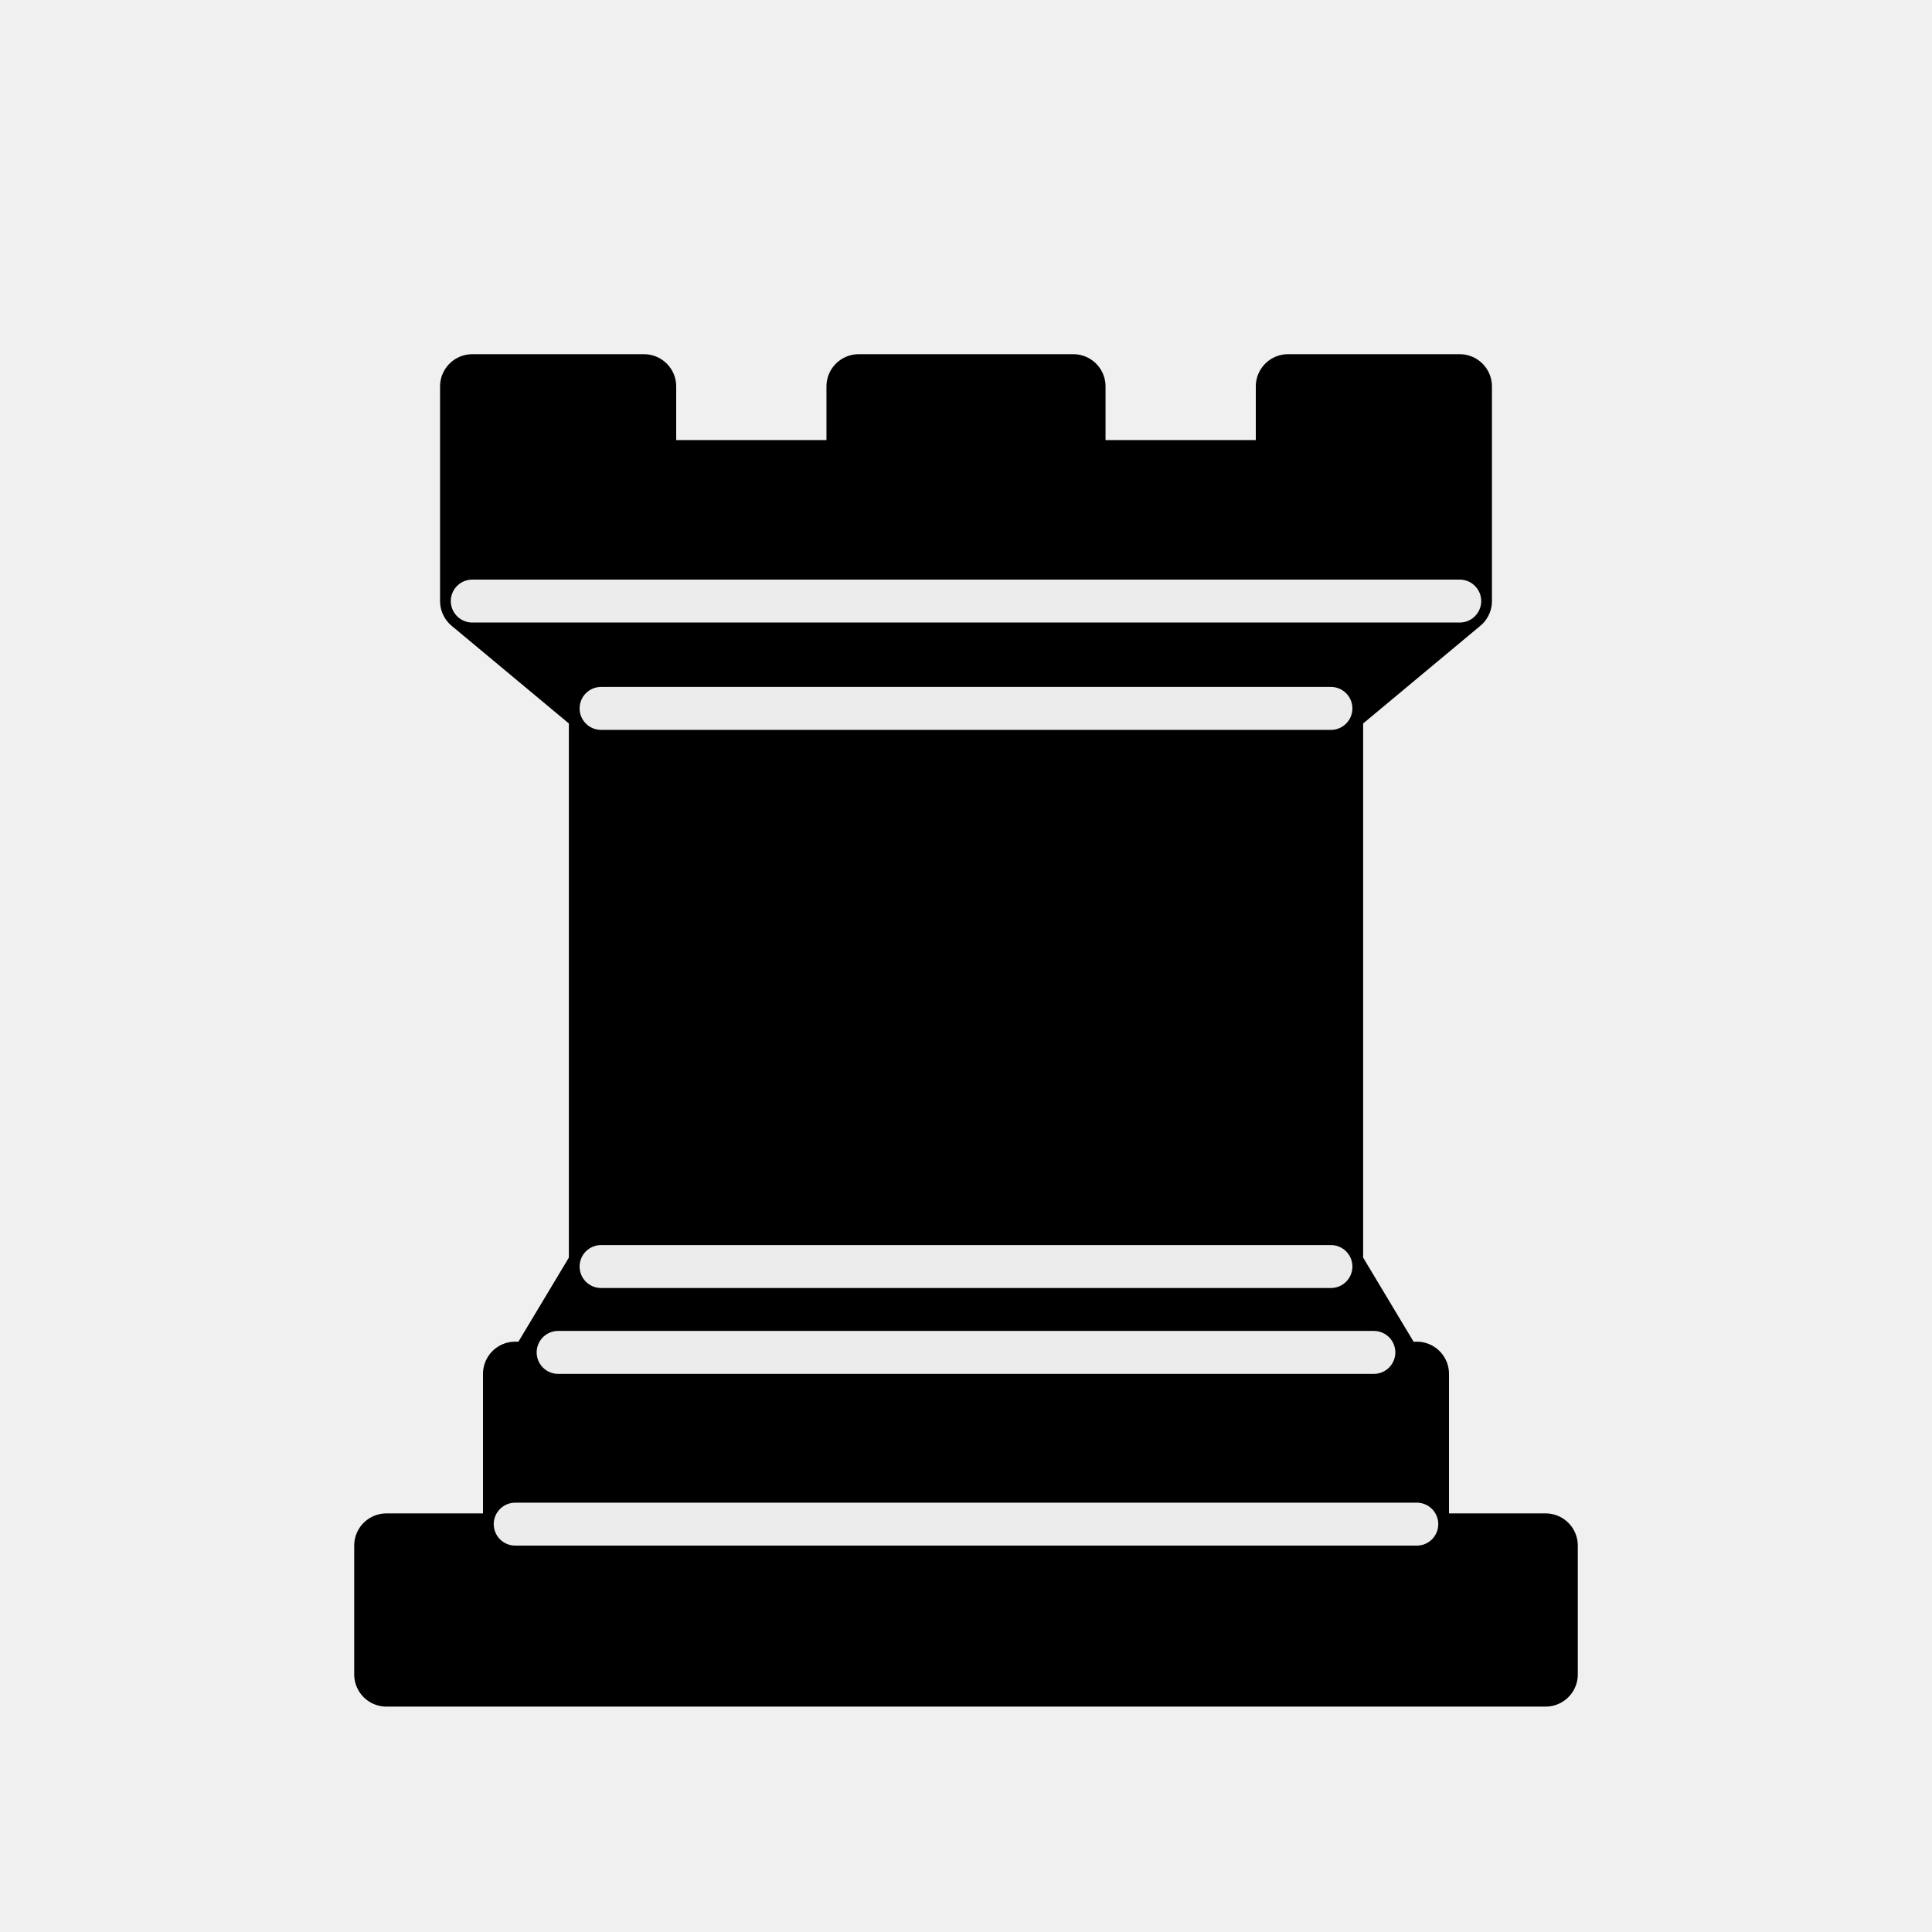
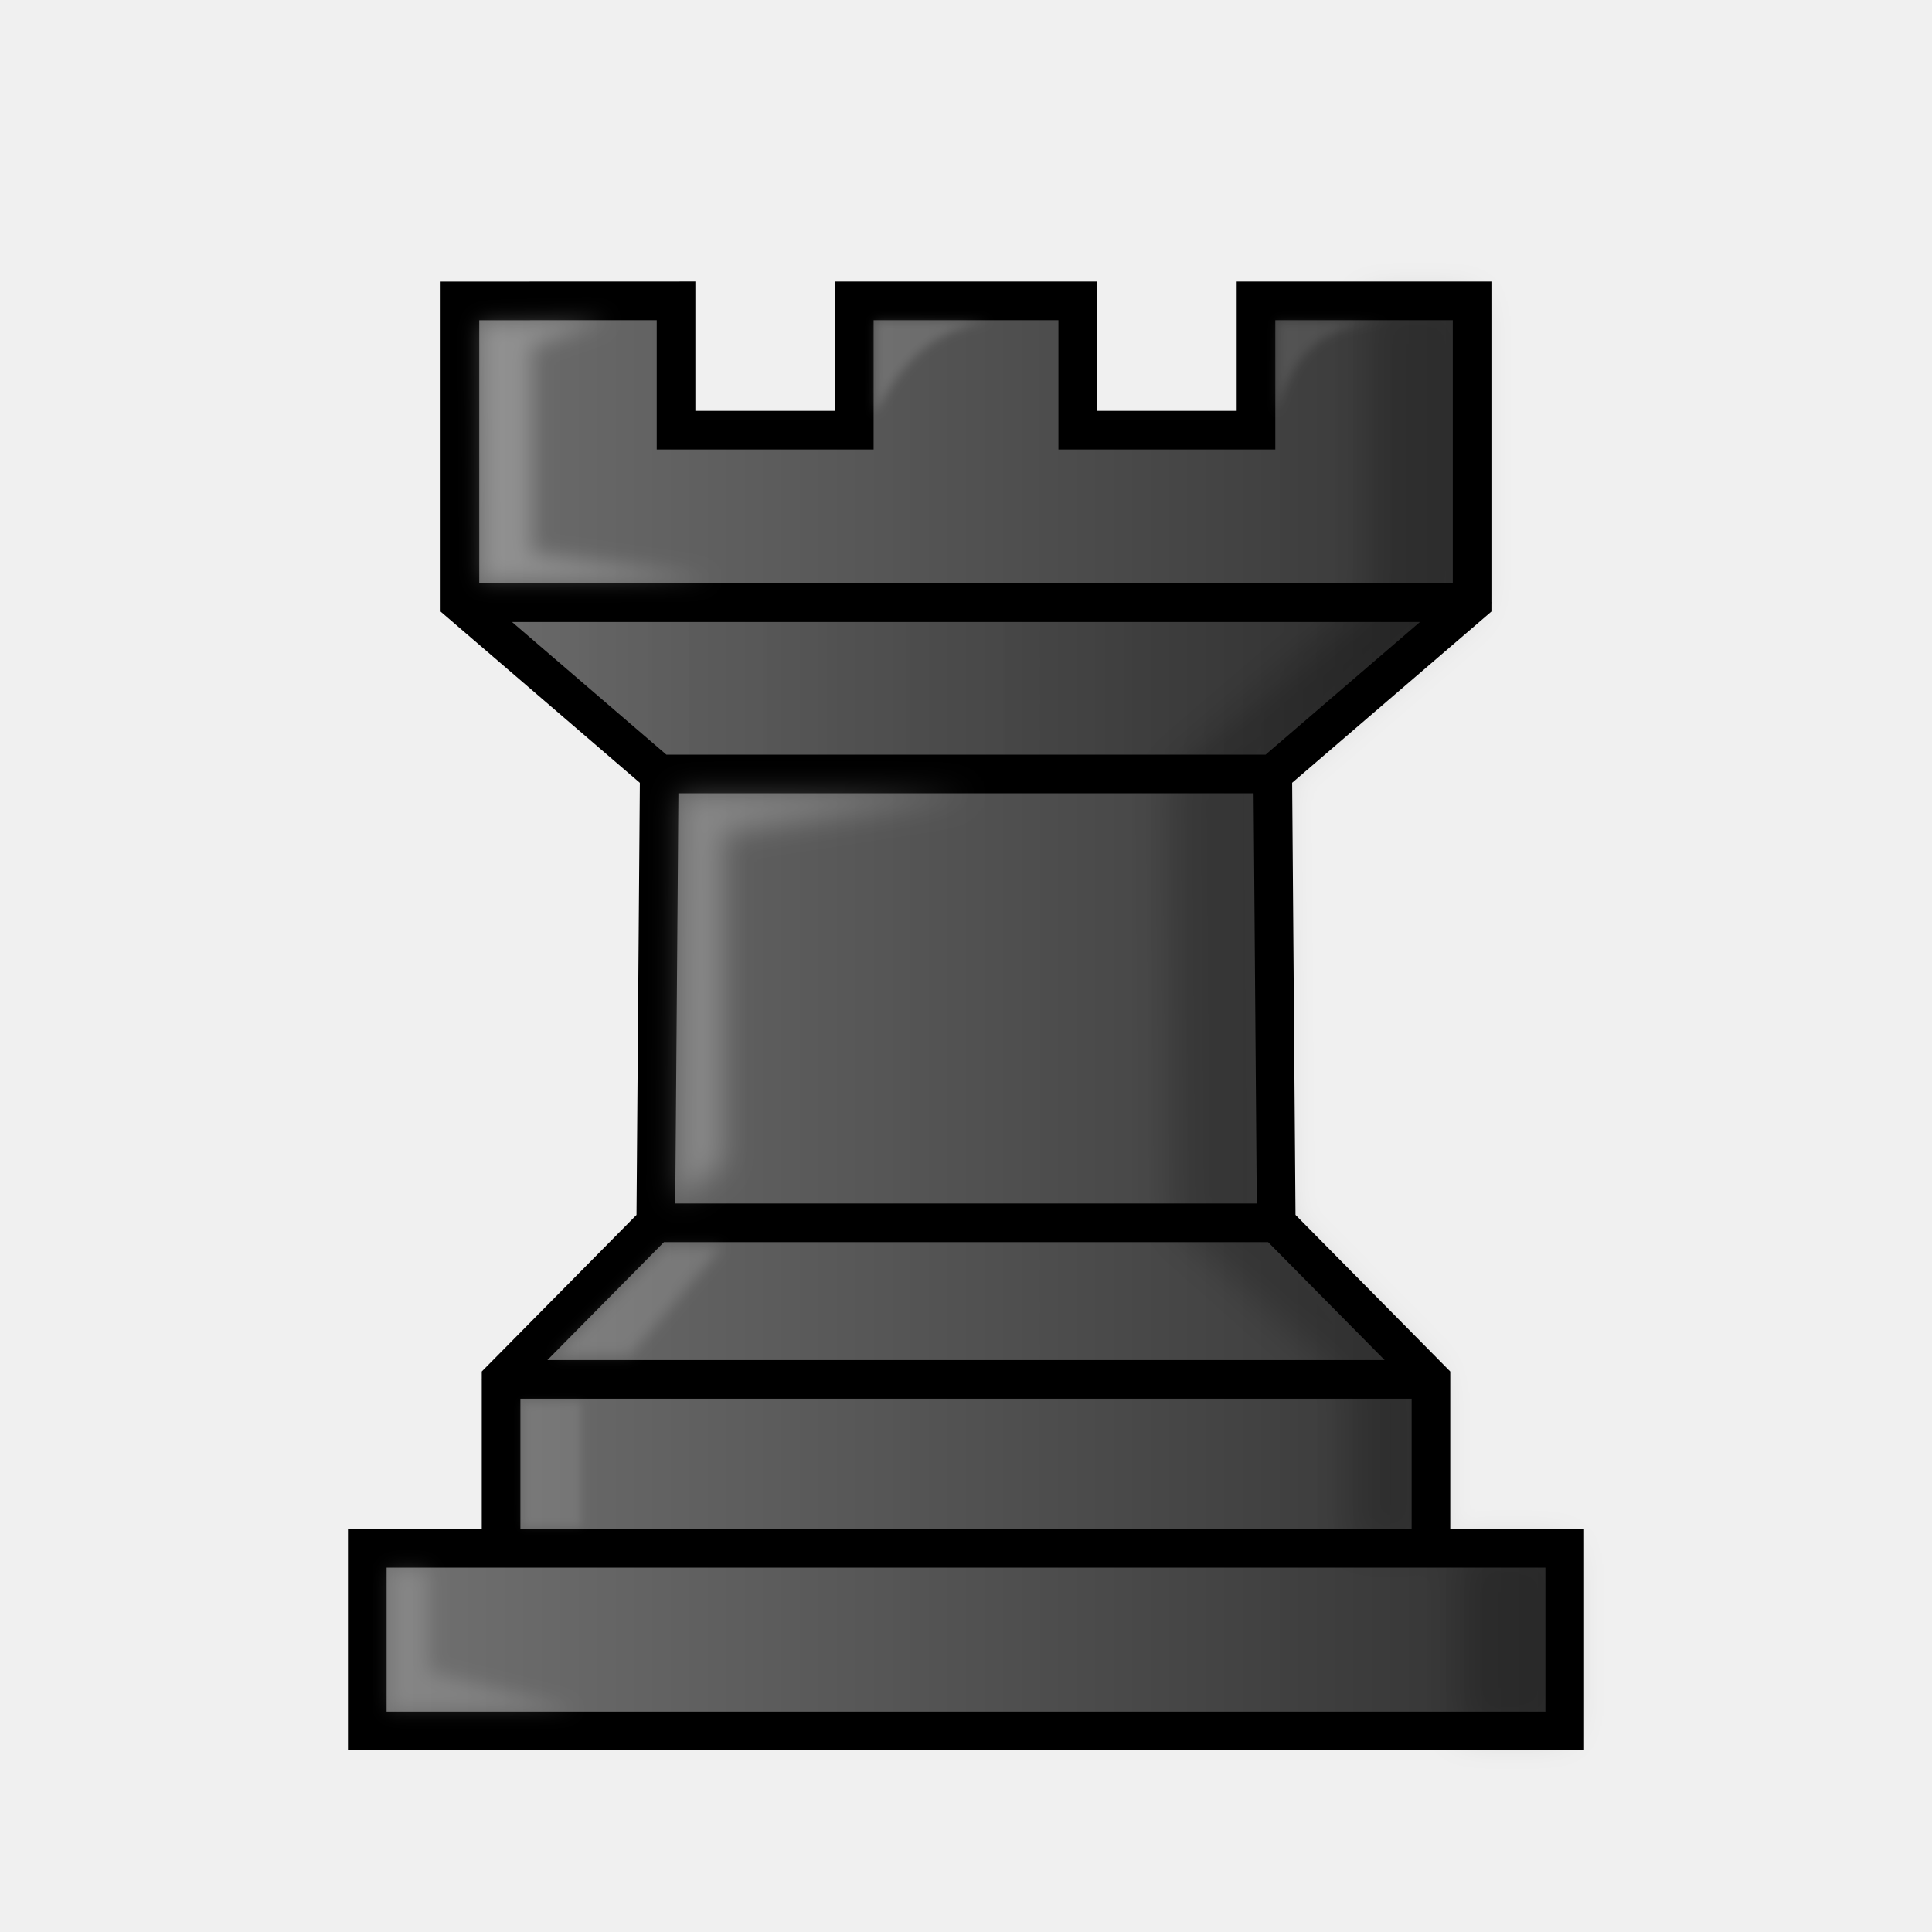
- <svg xmlns="http://www.w3.org/2000/svg" viewBox="0 0 45 45">
-   <g fill-rule="evenodd" stroke="#000" stroke-linecap="round" stroke-linejoin="round" stroke-width="1.5">
-     <path stroke-linecap="butt" d="M9 39h27v-3H9zm3.5-7 1.5-2.5h17l1.5 2.5zm-.5 4v-4h21v4z" />
-     <path stroke-linecap="butt" stroke-linejoin="miter" d="M14 29.5v-13h17v13z" />
-     <path stroke-linecap="butt" d="M14 16.5 11 14h23l-3 2.5zM11 14V9h4v2h5V9h5v2h5V9h4v5z" />
-     <path fill="none" stroke="#ececec" stroke-linejoin="miter" stroke-width="1" d="M12 35.5h21m-20-4h19m-18-2h17m-17-13h17M11 14h23" />
-   </g>
+ <svg xmlns="http://www.w3.org/2000/svg" fill-rule="evenodd" clip-rule="evenodd" image-rendering="optimizeQuality" shape-rendering="geometricPrecision" text-rendering="geometricPrecision" viewBox="0 1.5 50 50">
+   <defs>
+     <filter id="b" width="1.223" height="1.061" x="-.112" y="-.03" color-interpolation-filters="sRGB">
+       <feGaussianBlur stdDeviation=".463" />
+     </filter>
+     <filter id="c" width="1.255" height="1.187" x="-.127" y="-.094" color-interpolation-filters="sRGB">
+       <feGaussianBlur stdDeviation=".264" />
+     </filter>
+     <filter id="d" width="1.296" height="1.17" x="-.148" y="-.085" color-interpolation-filters="sRGB">
+       <feGaussianBlur stdDeviation=".373" />
+     </filter>
+     <filter id="e" width="1.171" height="1.294" x="-.085" y="-.147" color-interpolation-filters="sRGB">
+       <feGaussianBlur stdDeviation=".173" />
+     </filter>
+     <filter id="f" width="1.277" height="1.177" x="-.139" y="-.088" color-interpolation-filters="sRGB">
+       <feGaussianBlur stdDeviation=".119" />
+     </filter>
+     <filter id="g" width="1.164" height="1.315" x="-.082" y="-.158" color-interpolation-filters="sRGB">
+       <feGaussianBlur stdDeviation=".24" />
+     </filter>
+     <filter id="h" width="1.195" height="1.242" x="-.097" y="-.121" color-interpolation-filters="sRGB">
+       <feGaussianBlur stdDeviation=".123" />
+     </filter>
+     <filter id="i" width="1.195" height="1.242" x="-.097" y="-.121" color-interpolation-filters="sRGB">
+       <feGaussianBlur stdDeviation=".123" />
+     </filter>
+     <linearGradient id="a" x1="9.005" x2="40.995" y1="26.762" y2="26.762" gradientTransform="translate(0 1.029)" gradientUnits="userSpaceOnUse">
+       <stop offset="0" stop-color="#737373" />
+       <stop offset="1" stop-color="#303030" />
+     </linearGradient>
+     <linearGradient id="j" x1="-36.133" x2="-9.938" y1="-313.97" y2="-313.97" gradientTransform="matrix(-1 0 0 1 1.964 333.28)" gradientUnits="userSpaceOnUse">
+       <stop offset="0" />
+       <stop offset="1" stop-opacity="0" />
+     </linearGradient>
+   </defs>
+   <path fill="url(#a)" stroke="#000" stroke-linecap="round" d="M12.973 41.57h24.121m-24.127-4.371h24.066m-20.061-4.052H33.03M17.062 21.53h15.879m-21.038-4.432h26.196m-26.196-7.81v7.81l5.158 4.433-.09 11.618-4.003 4.051v4.371H9.505v4.726h30.99V41.57h-3.462V37.2l-4.004-4.052-.09-11.618 5.159-4.433v-7.81h-5.593v3.347h-4.613V9.286h-5.783v3.348h-4.613V9.286z" />
+   <path d="M46.199-268.38v7.725l-5.02 4.386.089 11.489 4.413 4.006v4.323h2.829v4.673h2.632v-4.673h-3.358v-4.322L43.9-244.78l-.088-11.492 5.002-4.383v-7.725z" filter="url(#b)" opacity=".2" style="mix-blend-mode:normal" transform="matrix(1.031 0 0 1.0112 -12.232 280.67)" />
+   <path fill="#fff" d="m12.466 16.525-.041-6.675 3.328-.095-1.997.711v5.356l4.704.667z" filter="url(#c)" opacity=".25" style="mix-blend-mode:normal" />
+   <path fill="#fff" d="M17.596 22.031h7.58l-6.467 1v8.598l-1.161.922z" filter="url(#d)" opacity=".25" style="mix-blend-mode:normal" />
+   <path fill="#fff" d="m14.358 36.582 2.86-2.83h1.479l-2.4 2.83z" filter="url(#e)" opacity=".15" style="mix-blend-mode:normal" />
+   <path fill="#fff" d="m13.518 37.794.005 3.214h1.524l-.003-3.225z" filter="url(#f)" opacity=".1" style="mix-blend-mode:normal" />
+   <path fill="#fff" d="M10.067 42.104h1.015v2.66l3.872.987h-4.887z" filter="url(#g)" opacity=".15" style="mix-blend-mode:normal" />
+   <path fill="#fff" d="m22.651 9.794-.017 2.433c.658-1.23 1.363-2.176 3.026-2.424z" filter="url(#h)" opacity=".15" style="mix-blend-mode:normal" />
+   <path fill="#fff" d="m33.051 9.807-.017 2.433c.388-1.52 1.111-2.39 3.026-2.425z" filter="url(#i)" opacity=".1" style="mix-blend-mode:normal" />
+   <path fill="url(#j)" d="M38.098 17.097H11.903l5.16 4.433H32.94z" opacity=".2" />
</svg>
